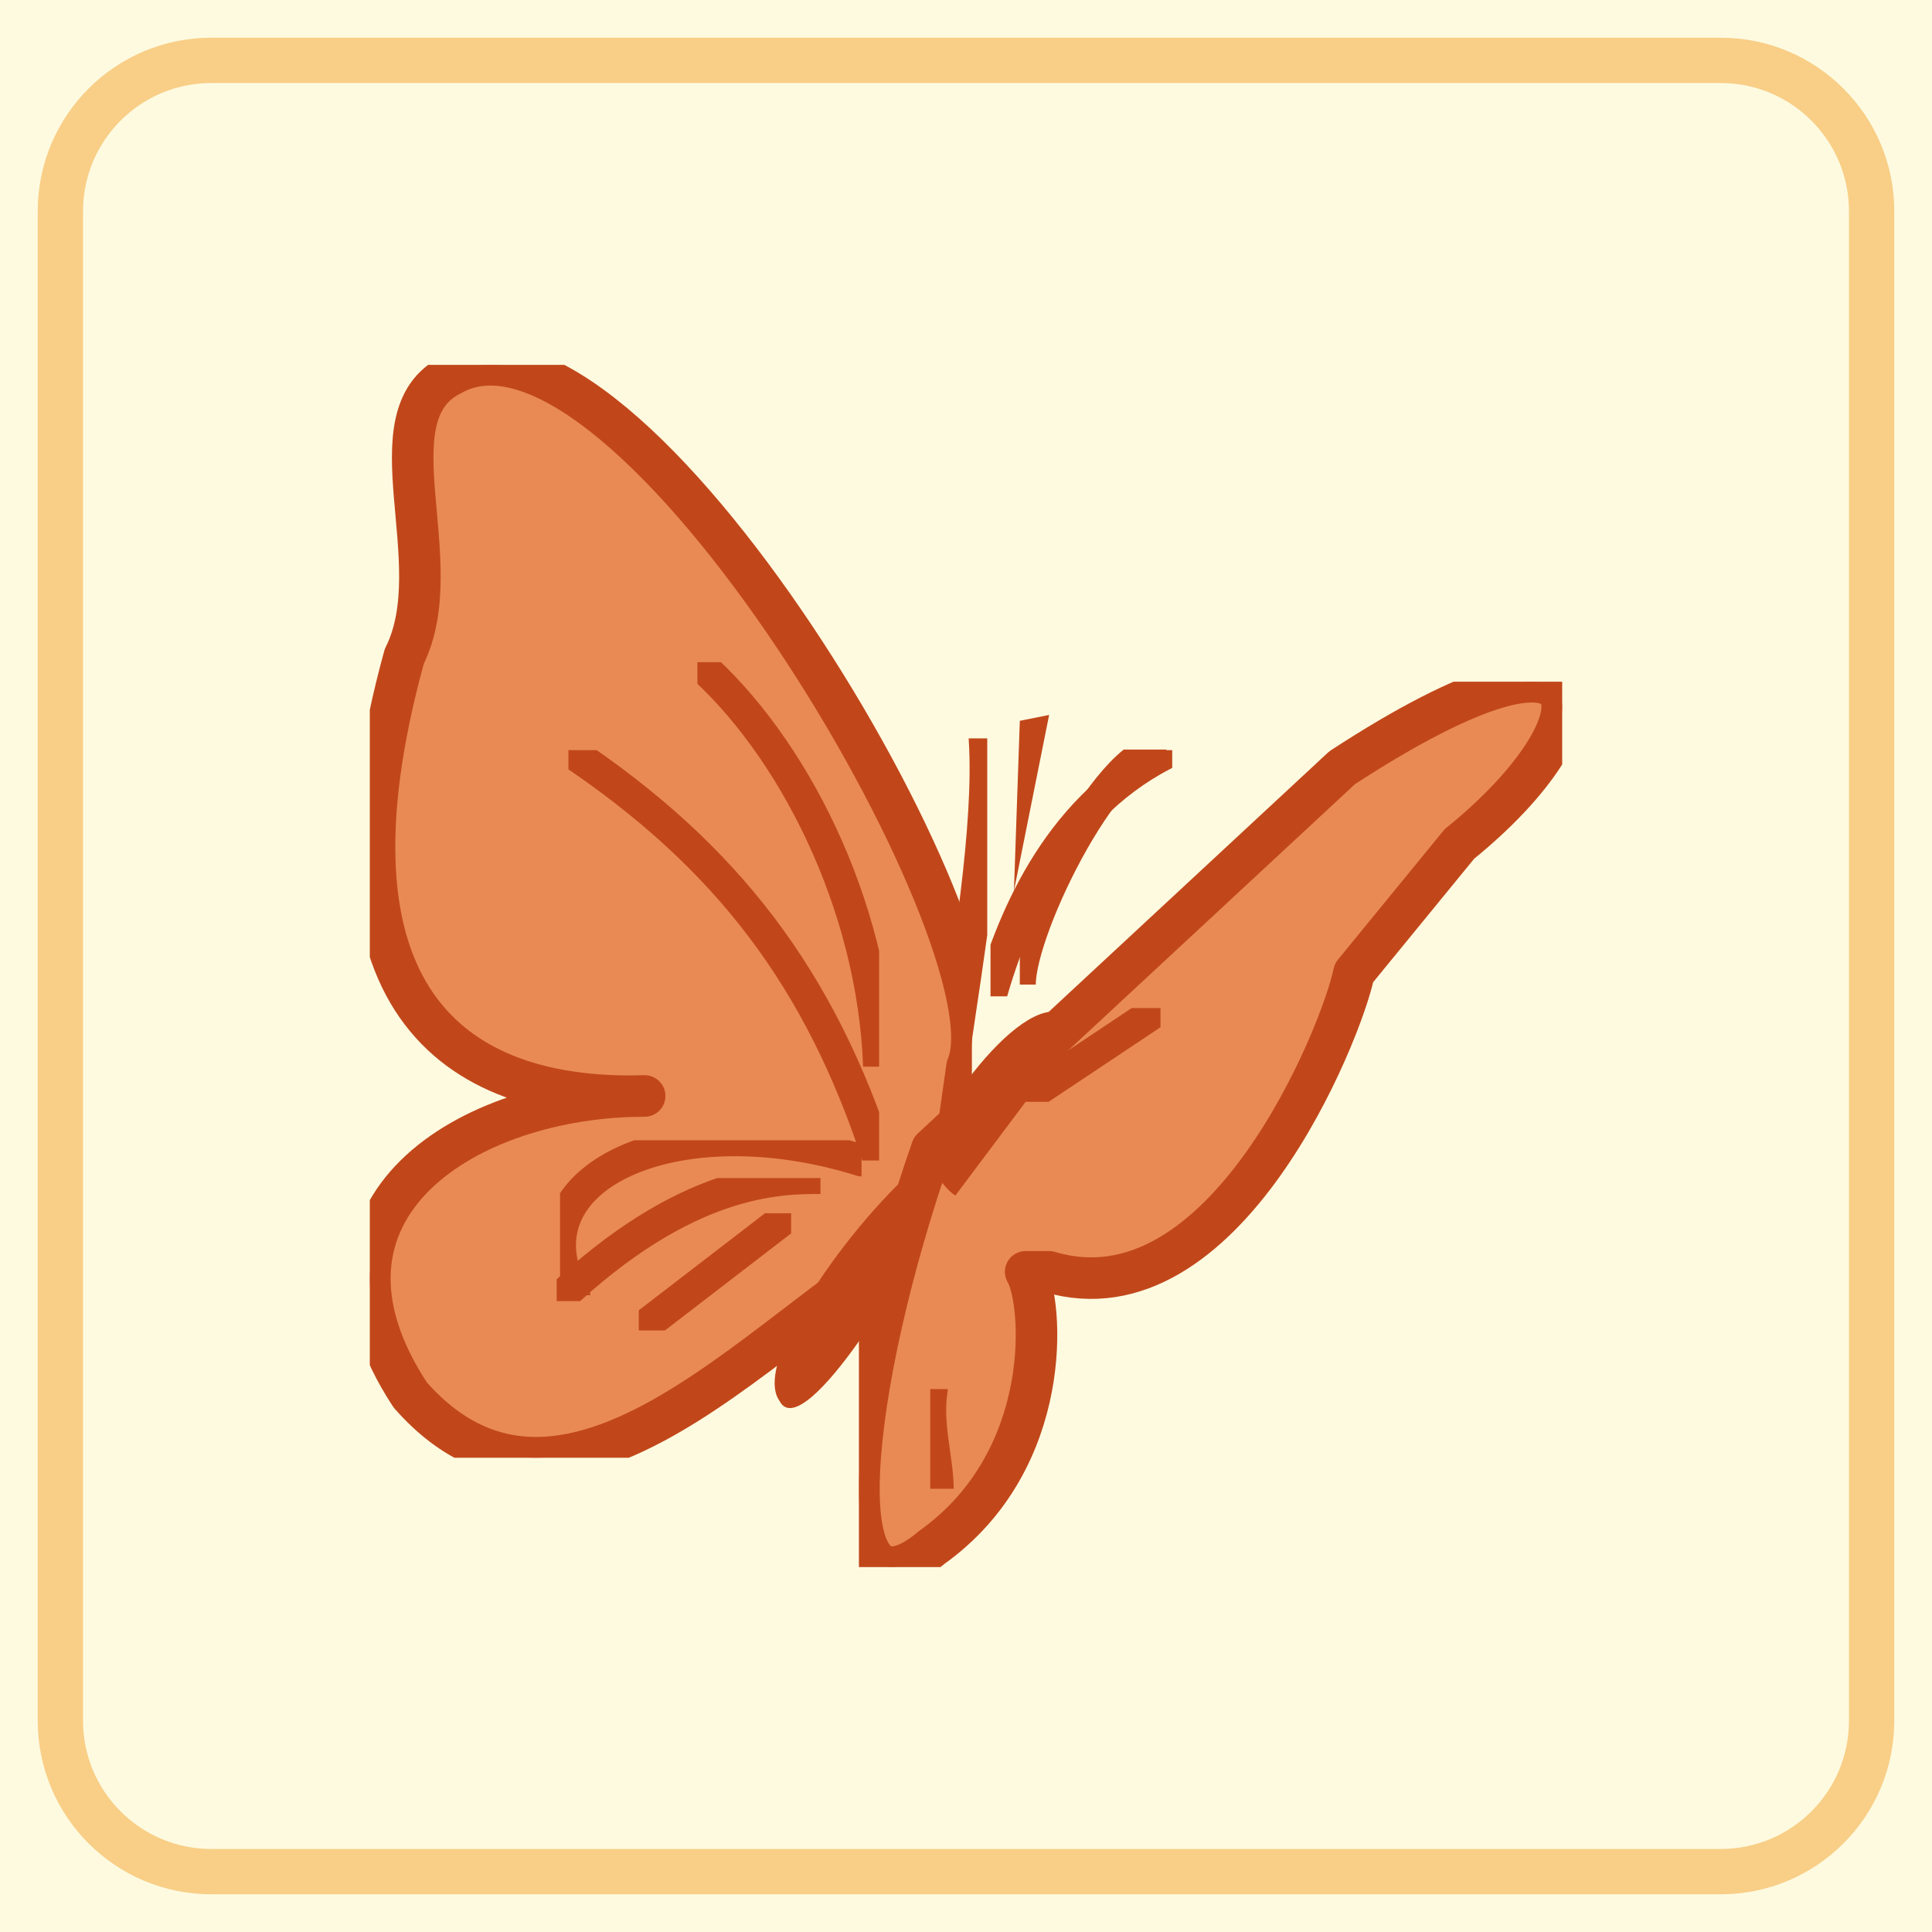
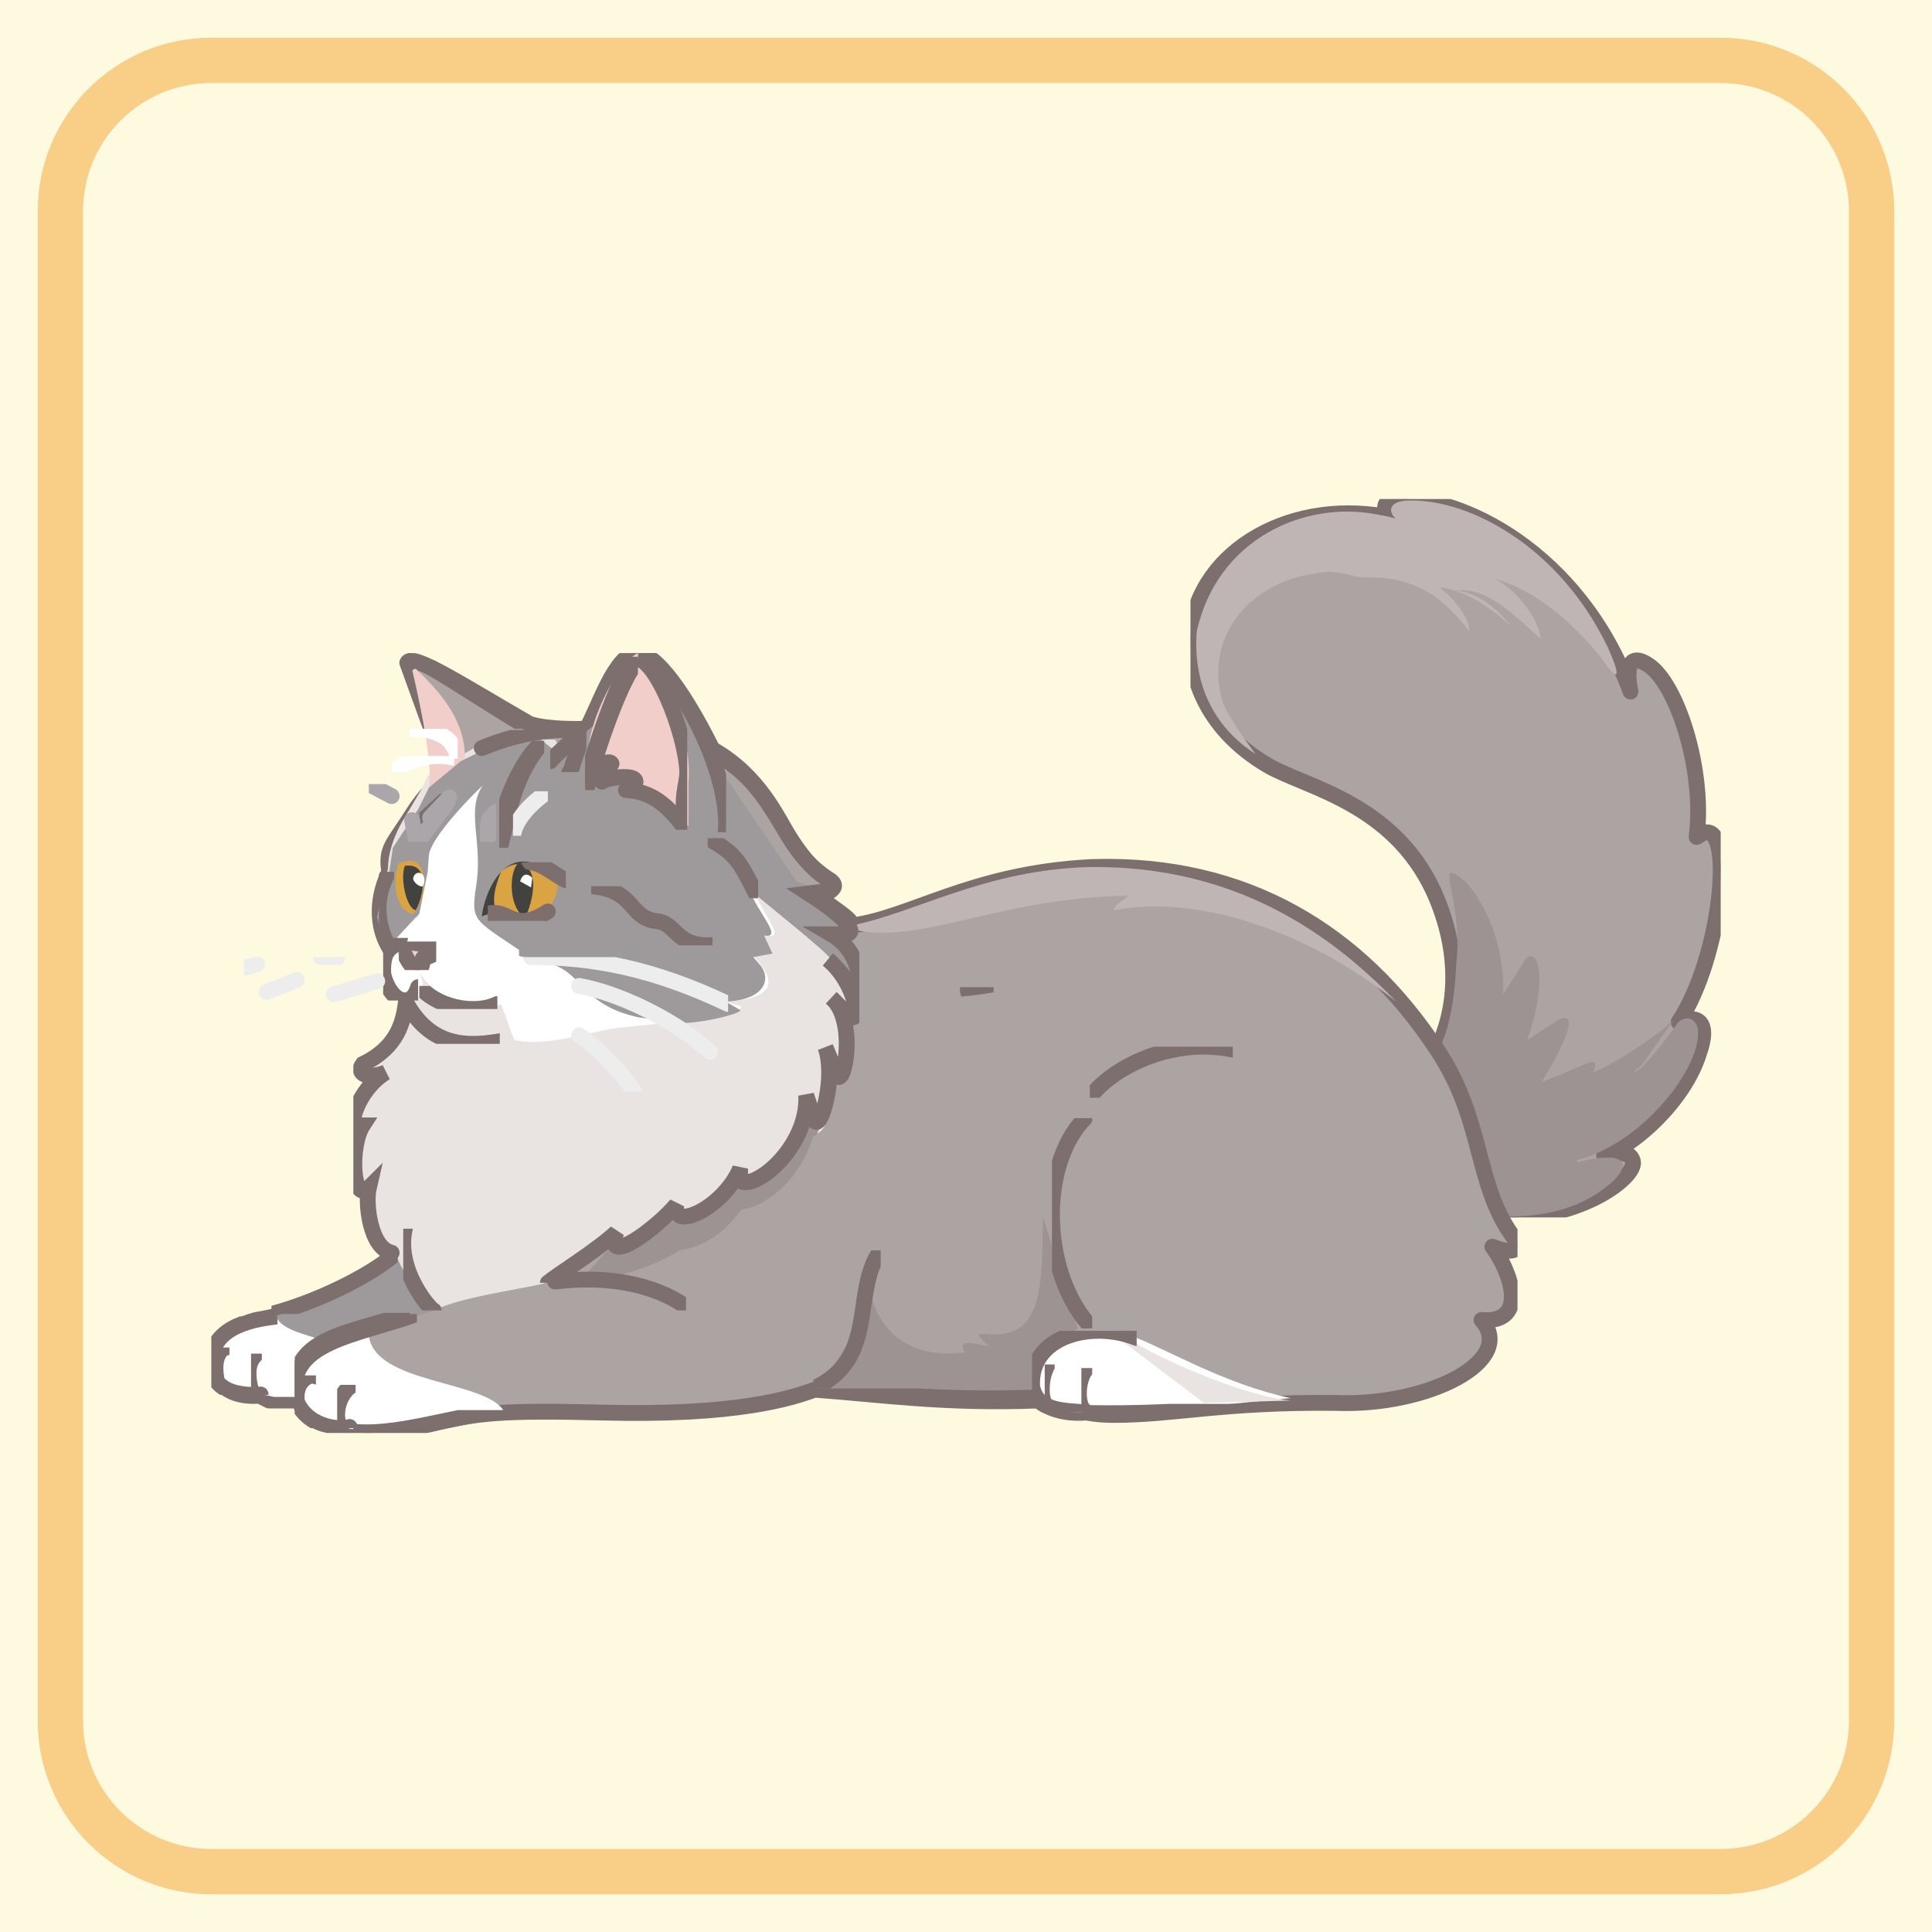
<svg xmlns="http://www.w3.org/2000/svg" viewBox="0 0 512 512" aria-label="Rahman &amp; Fia">
  <rect width="512" height="512" fill="#FDFAE0" />
  <rect x="16" y="16" width="480" height="480" rx="40" fill="none" stroke="#F5A93C" stroke-width="12" opacity=".55" />
-   <svg x="98.00" y="96.69" width="316.00" height="318.61" viewBox="0 0 37.343 37.652" fill="none">
-     <svg width="18.856" height="34.228" preserveAspectRatio="none" viewBox="0 0 18.856 34.228">
-       <path fill="#e98a55" d="M18.704 21.98C20.357 18.123 8.056-2.806 2.55.315-.02 1.6 2.55 6.19 1.081 9.127-1.856 19.775 2.55 23.08 8.608 22.897c-5.508 0-11.199 3.487-7.343 9.362 5.324 6.058 12.3-3.672 16.706-5.14z" />
-       <path stroke="#c1471a" stroke-linecap="round" stroke-linejoin="round" stroke-width="1.301" d="M18.704 21.98C20.357 18.123 8.056-2.806 2.55.315-.02 1.6 2.55 6.19 1.081 9.127-1.856 19.775 2.55 23.08 8.608 22.897c-5.508 0-11.199 3.487-7.343 9.362 5.324 6.058 12.3-3.672 16.706-5.14z" />
-     </svg>
-     <svg width="5.691" height="12.668" x="10.259" y="9.312" preserveAspectRatio="none" viewBox="0 0 5.691 12.667">
-       <path stroke="#c1471a" stroke-linecap="round" stroke-linejoin="round" d="M5.691 12.667C5.508 7.527 2.937 2.57 0 0" />
-     </svg>
-     <svg width="22.025" height="27.728" x="15.318" y="9.924" preserveAspectRatio="none" viewBox="0 0 22.025 27.728">
-       <path fill="#e98a55" d="M5.222 18.48c.55.918.918 5.875-2.937 8.629-3.488 2.937-2.57-5.14 0-12.484l12.85-11.933c8.446-5.508 8.446-1.469 3.673 2.386l-3.305 4.04c-.367 1.835-4.039 11.015-9.546 9.362z" />
-       <path stroke="#c1471a" stroke-linecap="round" stroke-linejoin="round" stroke-width="1.301" d="M5.222 18.48c.55.918.918 5.875-2.937 8.629-3.488 2.937-2.57-5.14 0-12.484l12.85-11.933c8.446-5.508 8.446-1.469 3.673 2.386l-3.305 4.04c-.367 1.835-4.039 11.015-9.546 9.362z" />
-     </svg>
-     <svg width="9.73" height="12.851" x="6.22" y="12.066" preserveAspectRatio="none" viewBox="0 0 9.73 12.851">
-       <path stroke="#c1471a" stroke-linecap="round" stroke-linejoin="round" d="M9.73 12.851C7.894 7.16 4.957 3.305 0 0" />
-     </svg>
-     <svg width="9.443" height="4.855" x="5.957" y="24.284" preserveAspectRatio="none" viewBox="0 0 9.443 4.855">
-       <path stroke="#c1471a" stroke-linecap="round" stroke-linejoin="round" d="M9.443.633C3.568-1.203-1.572 1.183.447 4.855" />
-     </svg>
-     <svg width="1" height="9.547" x="18.337" y="11.698" preserveAspectRatio="none" viewBox="0 0 1 9.547">
-       <path stroke="#c1471a" stroke-linecap="round" stroke-linejoin="round" d="M0 9.547C.367 6.977 1.102 2.754.918 0" />
-     </svg>
-     <svg width="4.924" height="7.939" x="12.679" y="24.733" preserveAspectRatio="none" viewBox="0 0 4.924 7.939">
-       <path fill="#c1471a" d="M4.74 2.02C4.557 3.12.885 9.18.15 7.71-.766 6.427 2.72 1.653 4.925 0z" />
-     </svg>
-     <svg width="5.691" height="7.711" x="19.439" y="12.066" preserveAspectRatio="none" viewBox="0 0 5.691 7.711">
-       <path stroke="#c1471a" stroke-linecap="round" stroke-linejoin="round" d="M0 7.71C.734 5.14 2.203 1.653 5.691 0" />
-     </svg>
-     <svg width="4.773" height="5.762" x="17.419" y="20.256" preserveAspectRatio="none" viewBox="0 0 4.773 5.762">
-       <path fill="#c1471a" d="M.918 5.762C.368 5.395 0 4.477 0 4.477.55 2.64 3.855-1.582 4.773.62z" />
-     </svg>
-     <svg width="4.59" height="7.36" x="20.357" y="12.049" preserveAspectRatio="none" viewBox="0 0 4.59 7.36">
-       <path stroke="#c1471a" stroke-linecap="round" stroke-linejoin="round" d="M0 7.36C0 5.524 2.937-.35 4.59.016" />
-     </svg>
-     <svg width="1.652" height="0" x="20.54" y="28.405" preserveAspectRatio="none" viewBox="0 0 1.652 0">
-       <path fill="#c1471a" d="M.55 0h1.102H0z" />
-     </svg>
-     <svg width="1.102" height="5.508" x="20.173" y="10.964" preserveAspectRatio="none" viewBox="0 0 1.102 5.508">
-       <path fill="#c1471a" d="M.184.184 0 5.508 1.102 0z" />
-     </svg>
-     <svg width="4.406" height="2.937" x="20.357" y="20.143" preserveAspectRatio="none" viewBox="0 0 4.406 2.937">
-       <path stroke="#c1471a" stroke-linecap="round" stroke-linejoin="round" d="M4.406 0 0 2.937" />
-     </svg>
-     <svg width="4.773" height="3.672" x="8.423" y="26.569" preserveAspectRatio="none" viewBox="0 0 4.773 3.672">
-       <path stroke="#c1471a" stroke-linecap="round" stroke-linejoin="round" d="M4.773 0 0 3.672" />
-     </svg>
-     <svg width="8.261" height="3.855" x="5.853" y="25.467" preserveAspectRatio="none" viewBox="0 0 8.261 3.855">
-       <path stroke="#c1471a" stroke-linecap="round" stroke-linejoin="round" d="M8.261 0C6.976 0 4.04 0 0 3.855" />
-     </svg>
-     <svg width="1" height="3.121" x="17.551" y="32.077" preserveAspectRatio="none" viewBox="0 0 1 3.121">
-       <path stroke="#c1471a" stroke-linecap="round" stroke-linejoin="round" d="M.051 0c-.183 1.102.184 2.203.184 3.121" />
-     </svg>
+   <svg x="56.00" y="124.42" width="400.00" height="263.16" viewBox="0 0 152.0 100.0" fill="none">
+     <clipPath id="a">
+       <path d="M0 0h152v100H0z" />
+     </clipPath>
+     <g clip-path="url(#a)">
+       <svg width="53.394" height="72.348" x="98.606" y="2.973" preserveAspectRatio="none" viewBox="0 0 33.534 45.438">
+         <path fill="#aca4a3" d="M30.872 33.078c2.736-4.104 3.572-12.844 1.52-11.932l-.38.228c.532-4.18-1.216-9.652-3.04-10.868s-1.14 1.672-1.14 1.672C24.564 3.286 16.888-.286 13.012.018c-1.14.076-.684 1.064-.076 1.216C6.552-.21.548 3.21.016 8.454c-.152 2.432.76 6.004 4.94 8.436 2.432 1.368 7.828 2.356 10.412 7.904 1.52 3.344 1.748 6.992.152 10.184l3.572 10.412c5.168.456 9.12-2.432 8.892-3.496-.152-.608-.76-.608-1.824-.38 1.9-.608 5.092-3.496 6.004-6.46.684-1.9 0-2.508-1.292-1.976" />
+         <path stroke="#7d6f6e" stroke-linecap="round" stroke-linejoin="round" d="M30.872 33.078c2.736-4.104 3.572-12.844 1.52-11.932l-.38.228c.532-4.18-1.216-9.652-3.04-10.868s-1.14 1.672-1.14 1.672C24.564 3.286 16.888-.286 13.012.018c-1.14.076-.684 1.064-.076 1.216C6.552-.21.548 3.21.016 8.454c-.152 2.432.76 6.004 4.94 8.436 2.432 1.368 7.828 2.356 10.412 7.904 1.52 3.344 1.748 6.992.152 10.184l3.572 10.412c5.168.456 9.12-2.432 8.892-3.496-.152-.608-.76-.608-1.824-.38 1.9-.608 5.092-3.496 6.004-6.46.684-1.9 0-2.508-1.292-1.976" />
+       </svg>
+       <svg width="42.334" height="25.535" x="99.187" y="3.12" preserveAspectRatio="none" viewBox="0 0 26.588 16.037">
+         <path fill="#beb5b4" d="M18.803 4.941c1.064.38 2.888 2.356 2.964 3.8-1.596-1.444-3.42-3.344-5.396-3.04 1.444.076 2.812 1.292 3.496 2.204-1.216-1.064-2.584-2.128-4.484-2.432.684.532 1.9 1.824 1.9 2.812-1.52-1.976-3.268-3.496-6.536-3.42-.836.076-1.596-.608-3.344-.228-4.104.608-6.992 4.104-5.7 8.208.532 1.14 1.368 2.28 2.052 3.192-2.052-1.292-4.028-3.8-3.724-7.752C1.323 2.433 6.871-.075 11.583.913c1.444.228 2.28.76 2.508.836.304.228 0 .228-.988-.304-.988-.38-1.216-1.444.38-1.444 3.724-.076 9.424 2.812 12.54 9.272 1.064 2.356.38 1.824-.076 1.14-1.52-2.128-4.332-4.788-7.144-5.472" />
+       </svg>
+       <svg width="26.408" height="34.611" x="123.317" y="40.633" preserveAspectRatio="none" viewBox="0 0 16.585 21.738">
+         <path fill="#9c9392" d="m5.7 5.398-1.444 2.28C4.408 3.422 1.976.078.988.002c-.532-.076.684 2.584.304 5.7-.076 1.976-.456 4.636-1.292 5.7l3.648 10.26.76.076c3.04 0 5.168-.76 6.84-2.28 1.748-1.824-.912-1.596-2.28-1.14l-.076-.152c4.256-1.064 7.98-6.004 7.676-8.284-.152-.836-.912-.836-1.292-.38-.836 1.216-2.128 2.812-2.584 3.04-.38.152 0-.076.38-.456l1.976-2.812c-.912.912-3.496 2.66-5.092 3.344.456-1.292-.38-.456-3.268.608 1.748-2.888 2.28-4.484 1.064-3.952l-1.976 1.292c1.216-3.344.836-5.928-.076-5.168" />
+       </svg>
+       <svg width="131.371" height="78.538" x=".169" y="18.489" preserveAspectRatio="none" viewBox="0 0 82.507 49.326">
+         <path fill="#aca4a3" d="M40.179 17.253c3.8-.38 7.676-3.344 15.428-3.724 9.728-.304 16.948 4.18 21.812 11.552 3.04 4.56 2.356 8.664 4.94 12.008.38.456.076 1.064-1.444.456 1.14 1.52 2.356 4.864-.684 4.636 2.28 2.584-3.42 5.472-9.196 5.244-7.22-.076-10.184.76-14.06.76-1.064 0-1.748-.152-1.748-.152-.76.076-2.052 0-3.04-.76-5.928.228-9.956-.38-14.136-.684-1.444.532-4.94 1.672-13.452 1.444-6.232-.152-7.904 0-10.944.76-2.584.532-4.94.836-5.32.076-.76.076-2.356 0-2.888-1.596h-1.9l-.608-.304c-3.724.304-4.028-3.8-.228-4.788 2.204-.38 6.308-1.368 8.664-4.18l1.444-16.112-1.672-3.268c-.608-.988-.988-2.736 0-4.788-.228-1.52.228-1.672 1.52-3.724.912-1.444 2.204-2.508 2.204-2.508l-1.292-3.42L12.287.61c.304-.684 3.648 1.52 7.752 3.876 1.292.38 3.192.304 3.572.304.684-1.064 1.824-4.864 3.268-4.788 1.52.152 3.572 3.8 4.712 6.08 2.964 1.672 4.104 4.332 4.864 5.548 1.216 1.9 1.976 2.432 2.584 2.736.836.608-.76.988-.76.988.836.76 2.66 1.748 1.9 1.9" />
+         <path stroke="#7d6f6e" stroke-linecap="round" stroke-linejoin="round" d="M40.179 17.253c3.8-.38 7.676-3.344 15.428-3.724 9.728-.304 16.948 4.18 21.812 11.552 3.04 4.56 2.356 8.664 4.94 12.008.38.456.076 1.064-1.444.456 1.14 1.52 2.356 4.864-.684 4.636 2.28 2.584-3.42 5.472-9.196 5.244-7.22-.076-10.184.76-14.06.76-1.064 0-1.748-.152-1.748-.152-.76.076-2.052 0-3.04-.76-5.928.228-9.956-.38-14.136-.684-1.444.532-4.94 1.672-13.452 1.444-6.232-.152-7.904 0-10.944.76-2.584.532-4.94.836-5.32.076-.76.076-2.356 0-2.888-1.596h-1.9l-.608-.304c-3.724.304-4.028-3.8-.228-4.788 2.204-.38 6.308-1.368 8.664-4.18l1.444-16.112-1.672-3.268c-.608-.988-.988-2.736 0-4.788-.228-1.52.228-1.672 1.52-3.724.912-1.444 2.204-2.508 2.204-2.508l-1.292-3.42L12.287.61c.304-.684 3.648 1.52 7.752 3.876 1.292.38 3.192.304 3.572.304.684-1.064 1.824-4.864 3.268-4.788 1.52.152 3.572 3.8 4.712 6.08 2.964 1.672 4.104 4.332 4.864 5.548 1.216 1.9 1.976 2.432 2.584 2.736.836.608-.76.988-.76.988.836.76 2.66 1.748 1.9 1.9" />
+       </svg>
+       <svg width="25.818" height="8.329" x="82.857" y="86.74" preserveAspectRatio="none" viewBox="0 0 16.215 5.231">
+         <path fill="#fff" d="M3.447.076c.836-.152 1.9-.076 2.66.228 2.28.836 5.852 3.04 10.108 3.952l-7.828.76c-1.52.152-3.572.304-4.712.152C1.927 5.244.56 4.94.103 4.104-.505 1.596 1.7.228 3.447.076" />
+       </svg>
+       <svg width="50.695" height="57.479" x="14.371" y="27.203" preserveAspectRatio="none" viewBox="0 0 31.839 36.1">
+         <path fill="#e9e4e2" d="M3.367 16.34c-.152 1.976-.912 3.572-2.432 3.952-1.064.76 0 1.444 1.064.76-1.14.76-2.66 3.496-1.672 3.496h.228c-.76.988-.836 4.788.38 3.952-.228 1.368.456 4.028 1.52 4.028C3.291 34.732 5.04 36.1 5.04 36.1c1.976-.988 6.992-1.52 7.22-1.824 1.672-.684 4.332-3.04 4.332-3.04v.38c.304 1.14 1.216.532 3.8-1.976-.152.988.988 1.216 2.66-.304l1.14-1.52c0 .836 1.216.76 3.268-1.14l1.292-1.9c1.064.76 1.52-1.52 1.748-3.344l.228-.076c.684 0 .532-4.104.532-4.104.76 1.368.76-.532.076-1.976-.076-1.064-1.14-2.356-1.14-2.356L25.56 9.88l-.532-1.672-1.596-1.672-2.964-2.128-3.42-2.28-2.052.228-1.216-.684L12.715 0h-4.18l-2.28 1.292-1.596.988-.38.836-.988 1.672c-1.216 1.9-1.14 3.344-1.14 3.344l-.684 3.116.988 2.204z" />
+       </svg>
+       <svg width="39.17" height="29.594" x="17.552" y="28.05" preserveAspectRatio="none" viewBox="0 0 24.601 18.587">
+         <path fill="#fff" d="M1.902 10.716c.152-.456 1.292-2.812.228-3.648-.912-1.14-1.52.152-1.52.456l-.38 3.572-.152 1.824c-.304 1.064.304 3.04 1.444 3.04.38.076 1.216-.38.608-1.824 1.14 2.204 4.864 2.432 5.168 2.052l.836 2.28c2.128.456 4.788-.532 6.46-.76 2.128-.228 7.828-.684 7.904-1.368l-.988-.304c4.104-.228 2.508-2.052 1.748-2.888l1.216-.228-.532-1.064c1.596.304-.152-1.216-.608-2.888-3.344-4.484-4.484-4.408-6.46-5.928l-2.736-1.064-1.368-.152-.988-.684L8.362 0C5.93.988 4.638 2.204 2.738 5.7l-.684 5.016z" />
+       </svg>
+       <svg width="20.684" height="9.581" x="8.73" y="87.224" preserveAspectRatio="none" viewBox="0 0 12.99 6.017">
+         <path fill="#fff" d="M4.478 0C2.958.38-.538 1.444.07 4.104c.532 1.672 3.268 1.748 4.028 1.9 2.28.152 6.004-1.064 8.892-1.292C11.698 2.812 4.858 3.04 4.478 0" />
+       </svg>
+       <svg width="11.047" height="20.451" x="22.481" y="57.093" preserveAspectRatio="none" viewBox="0 0 6.938 12.844">
+         <path fill="#e9e4e2" d="M6.938.38c-.456 2.584-3.724 3.268-5.32 4.864C.022 6.764-.206 8.664.174 8.36l1.9-1.216c-.456.38-2.052 3.724-.912 2.964l1.14-1.064c-.608.912-1.368 3.344-1.064 3.8-.076-1.596.684-2.964 1.14-4.028-.456.38-1.596 1.748-1.672 1.672-.304-2.28 1.672-3.572 1.368-3.344C1.922 7.068.326 8.284.022 8.36c-.38-4.256 4.256-5.32 3.192-4.712-1.748.228-1.596-1.292-1.596-1.368-.76-.684-.76-1.14-.38-2.28l2.204.38z" />
+       </svg>
+       <svg width="55.18" height="13.555" x="64.143" y="40.029" preserveAspectRatio="none" viewBox="0 0 34.656 8.513">
+         <path fill="#beb5b4" d="M0 3.877c4.332 1.216 9.272-1.9 17.48-2.052.76-.152-.684.456-.684.912 5.396-1.064 12.464 1.444 17.86 5.776C30.476 4.181 24.472-.075 15.352.001 8.588.153 4.18 2.965.076 3.725z" />
+       </svg>
+       <svg width="25.896" height="20.33" x="37.158" y="61.328" preserveAspectRatio="none" viewBox="0 0 16.264 12.768">
+         <path fill="#9c9392" d="M10.184 8.284c-.608.836-1.824 2.28-3.876 2.584-1.52.912-4.028 1.9-6.308 1.9l2.28-2.508 2.584-1.14c1.216-.076 2.964 0 5.016-2.66.228.684.608.608 1.824-.152s2.356-2.66 2.584-4.56c.76 1.9 1.672.912 1.976-1.52L15.96 0c-.38 1.976-.912 3.8-1.216 3.648-.988 3.116-3.344 4.56-4.56 4.636" />
+       </svg>
+       <svg width="48.404" height="36.908" x="16.708" y="18.854" preserveAspectRatio="none" viewBox="0 0 30.4 23.18">
+         <path fill="#9e9a9c" d="m8.968 18.924 1.52.38c2.584.456 2.204 2.66 6.004 3.496l2.508.38c1.824 0 4.18-.684 3.952-.836l-.912-.532c2.28-.076 2.964-1.292 2.204-2.28L23.788 19l1.216-.228-.532-1.14c1.292.228-.532-1.596-.912-2.888.988.836 4.712 3.8 5.092 4.332l1.216 1.748.532-1.444-1.596-1.976.76-.38-1.9-2.052c-.152-.456-1.14-.76-1.14-.76l-5.32-7.828L17.1 0l-3.268 4.256L11.4 6.08 9.88 4.864l-2.888.912L4.788 6.84 3.42 7.98l-.836 1.672-1.596 2.432-.228 1.52L0 16.492l.532 2.052 1.9-2.052.228-.228.532-2.66.076-1.064c.152-1.14 2.736-3.8 3.42-4.408-1.064 1.52-.076 3.42-.38 6.004-.38 2.584-.38 2.356 2.66 4.408z" />
+       </svg>
+       <svg width="17.667" height="6.777" x="91.007" y="87.224" preserveAspectRatio="none" viewBox="0 0 11.096 4.256">
+         <path fill="#e9e4e2" d="m0 0 5.624 4.256 5.472-.152C9.12 3.952 4.484 2.356.988.304z" />
+       </svg>
+       <svg width="26.501" height="18.315" x="60.755" y="75.244" preserveAspectRatio="none" viewBox="0 0 16.644 11.503">
+         <path fill="#9c9392" d="M3.42 4.028c.304 3.116 2.508 5.016 6.08 4.56-.456-.76.228-.684 1.52-.38-1.14-1.064-.532-.76.38-.76 3.116 0 2.964-3.42 3.04-7.448l2.204 7.068-2.66 1.748-.076 2.584c-2.66.228-6.384.076-13.908-.456l.988-1.216 2.128-3.192z" />
+       </svg>
+       <svg width="5.445" height="12.464" x="20.096" y="19.58" preserveAspectRatio="none" viewBox="0 0 3.42 7.828">
+         <path fill="#f1ceca" d="M0 0c.304 1.368 1.444 6.08 1.14 7.828l2.28-1.9C3.42 3.344 1.596 1.52 0 0" />
+       </svg>
+       <svg width="10.309" height="17.425" x="37.79" y="18.491" preserveAspectRatio="none" viewBox="0 0 6.475 10.944">
+         <path fill="#f1ceca" d="M.06 7.828C-.398 5.092 1.882.608 3.25 0c1.52.228 3.496 5.168 3.192 8.284v2.66L3.86 8.892l-1.368-.76.608-.152-1.672-.152L.82 7.6l.608-.912C.591 6.84.06 7.828.06 7.828" />
+       </svg>
+       <svg width="15.973" height="9.56" x="6.422" y="78.753" preserveAspectRatio="none" viewBox="0 0 10.032 6.004">
+         <path fill="#9e9a9c" d="M7.6 0C6.46 1.444 2.432 3.116 0 4.104c.152.836 2.204 1.52 3.192 1.9l6.84-2.28C9.348 3.344 7.752.836 7.6 0" />
+       </svg>
+       <svg width="12.715" height="7.866" x=".241" y="85.53" preserveAspectRatio="none" viewBox="0 0 7.986 4.94">
+         <path fill="#fff" d="M4.034 0C2.742.076-.146.608.006 2.888l.456 1.14.912.456 1.748.304.684.152h1.52c-.456-2.28 2.66-3.192 2.66-3.192C6.314 1.064 4.49.836 4.034 0" />
+       </svg>
+       <svg width="12.101" height="6.89" x="19.975" y="19.224" preserveAspectRatio="none" viewBox="0 0 7.6 4.327">
+         <path stroke="#7d6f6e" stroke-linecap="round" stroke-linejoin="round" d="M0 .147c.228-.684 2.432 1.064 7.6 4.18" />
+       </svg>
+       <svg width="50.956" height="55.666" x="14.304" y="26.234" preserveAspectRatio="none" viewBox="0 0 32.003 34.961">
+         <path stroke="#7d6f6e" stroke-linecap="round" d="M3.334 17.1c-.152 1.369-.532 2.965-2.736 4.029-.456.608.304.988 1.444.532C.294 22.725-.39 25.157.218 25.005h.38c-.836 1.292-.684 5.016.38 3.952-.228.988.076 3.8 1.444 4.104M14.278 0c-1.444 0-3.116-.076-6.156 1.14m14.516.228c3.344 1.672 4.18 4.636 5.7 6.536 1.52 1.824 2.584 1.596 1.672 2.28l-1.216.152c2.584 1.672 3.04 2.508 2.356 2.584h-.912c1.824 1.064 1.976 3.344 1.596 3.268-.532 0-.912-.912-1.824-1.672 1.748 1.444 2.204 4.18 1.368 3.572l-1.14-1.14c1.596 1.368.836 5.548.38 4.94l-.76-1.824c.684 1.9-.304 5.32-.684 4.636l-.532-1.596c.152 3.344-3.344 6.08-4.18 5.396v-.76c-1.064 2.508-4.408 4.028-4.028 2.28-1.292 1.52-4.636 4.028-3.8 1.748-1.216 1.14-3.8 2.736-4.332 3.192" />
+       </svg>
+       <svg width="28.48" height="8.229" x="19.327" y="76.454" preserveAspectRatio="none" viewBox="0 0 17.887 5.168">
+         <path stroke="#7d6f6e" stroke-linecap="round" stroke-linejoin="round" d="M.103 0c-.608 2.66 1.672 5.168 1.824 5.168m7.676-1.824c3.116-.38 6.156.076 8.284 1.596" />
+       </svg>
+       <svg width="6.664" height="7.898" y="85.288" preserveAspectRatio="none" viewBox="0 0 4.185 4.961">
+         <path stroke="#7d6f6e" stroke-linecap="round" stroke-linejoin="round" d="M4.185 0C2.893.152.081.532.005 2.812-.147 5.32 3.045 4.94 3.121 4.94" />
+       </svg>
+       <svg width="9.56" height="4.376" x="19.491" y="53.462" preserveAspectRatio="none" viewBox="0 0 6.004 2.748">
+         <path stroke="#7d6f6e" stroke-linecap="round" stroke-linejoin="round" d="M0 0c1.444 2.66 3.42 3.04 6.004 2.584" />
+       </svg>
+       <svg width="4.537" height="10.77" x="28.991" y="27.324" preserveAspectRatio="none" viewBox="0 0 2.85 6.764">
+         <path stroke="#7d6f6e" stroke-linecap="round" stroke-linejoin="round" d="M2.85 0C1.33 1.064-.266 4.94.038 6.764.57 5.016.798 2.204 2.85 0" />
+       </svg>
+       <svg width="3.63" height="4.356" x="34.133" y="26.114" preserveAspectRatio="none" viewBox="0 0 2.28 2.736">
+         <path stroke="#7d6f6e" stroke-linecap="round" stroke-linejoin="round" d="M1.824.304C1.368.76.38 1.596 0 2.052M2.28 0c-.912 2.052-.912 2.736-1.064 2.736" />
+       </svg>
+       <svg width="3.933" height="2.92" x="18.704" y="47.533" preserveAspectRatio="none" viewBox="0 0 2.47 1.834">
+         <path fill="#f1ceca" d="M.038 0c-.304 1.368 1.292 2.204 1.52 1.672l.076-.532.76-.228.076-.608z" />
+       </svg>
+       <svg width="3.517" height="6.307" x="17.305" y="47.17" preserveAspectRatio="none" viewBox="0 0 2.209 3.961">
+         <path stroke="#7d6f6e" stroke-linecap="round" stroke-linejoin="round" d="M2.209 3.116C1.753 4.636.385 3.952.005 2.28-.071.38.765.76 1.069 0" />
+       </svg>
+       <svg width="7.866" height="2.323" x="20.943" y="52.01" preserveAspectRatio="none" viewBox="0 0 4.94 1.459">
+         <path stroke="#7d6f6e" stroke-linecap="round" d="M0 0c.912 1.216 3.344 1.9 4.94 1.14" />
+       </svg>
+       <svg width="4.84" height="3.025" x="19.975" y="26.114" preserveAspectRatio="none" viewBox="0 0 3.04 1.9">
+         <path stroke="#fff" stroke-linecap="round" stroke-linejoin="round" d="M0 0c1.292 0 2.812.304 3.04 1.9" />
+       </svg>
+       <svg width="6.292" height="1.615" x="18.16" y="28.855" preserveAspectRatio="none" viewBox="0 0 3.952 1.015">
+         <path stroke="#fff" stroke-linecap="round" stroke-linejoin="round" d="M0 1.015C.76.483 2.128-.277 3.952.103" />
+       </svg>
+       <svg width="8.871" height="18.031" x="42.967" y="18.49" preserveAspectRatio="none" viewBox="0 0 5.571 11.325">
+         <path stroke="#7d6f6e" stroke-linecap="round" stroke-linejoin="round" d="M0 0c1.596-.075 5.928 6.993 5.548 11.325" />
+       </svg>
+       <svg width="3.509" height="4.477" x="30.382" y="32.407" preserveAspectRatio="none" viewBox="0 0 2.204 2.812">
+         <path stroke="#ededed" stroke-linecap="round" stroke-linejoin="round" d="M0 2.812C.152 1.748 1.14.76 2.204 0" />
+       </svg>
+       <svg width="3.763" height="2.876" x="18.886" y="47.533" preserveAspectRatio="none" viewBox="0 0 2.363 1.806">
+         <path stroke="#7d6f6e" stroke-linecap="round" stroke-linejoin="round" d="M.304.684c.456.988 1.14 1.748 1.216.38C3.116.608 2.356.152 0 0" />
+       </svg>
+       <svg width="3.267" height="4.356" x="20.943" y="32.649" preserveAspectRatio="none" viewBox="0 0 2.052 2.736">
+         <path stroke="#7d6f6e" stroke-linecap="round" d="m0 2.736.228-1.064L2.052 0" />
+       </svg>
+       <svg width="48.767" height="13.553" x="3.276" y="49.106" preserveAspectRatio="none" viewBox="0 0 30.628 8.512">
+         <path stroke="#ededed" stroke-linecap="round" stroke-linejoin="round" d="M21.204 4.94c1.064.684 2.66 2.28 3.496 3.572m-3.496-6.688c2.28.38 6.004 2.052 8.284 4.18M18.164 0c3.876 0 7.676.684 12.464 2.964M5.7 2.356l2.736-.836M4.864 0h1.064M0 .684.836.456m.608 1.748 1.9-.76" />
+       </svg>
+       <svg width="12.706" height="6.292" x="6.059" y="78.753" preserveAspectRatio="none" viewBox="0 0 7.98 3.952">
+         <path stroke="#7d6f6e" stroke-linecap="round" d="M7.98 0C6.84 1.14 3.42 3.04 0 3.952" />
+       </svg>
+       <svg width="12.311" height="11.491" x="8.39" y="85.046" preserveAspectRatio="none" viewBox="0 0 7.732 7.217">
+         <path stroke="#7d6f6e" stroke-linecap="round" stroke-linejoin="round" d="M7.732 0C3.932 1.368-.552 1.748.056 5.32c.608 1.824 2.736 2.052 3.42 1.824" />
+       </svg>
+       <svg width="1.946" height="3.261" x="8.591" y="91.224" preserveAspectRatio="none" viewBox="0 0 1.222 2.048">
+         <path stroke="#7d6f6e" stroke-linecap="round" stroke-linejoin="round" d="M.082 2.048C-.374.072 1.222-.156 1.222.072" />
+       </svg>
+       <svg width="1.856" height="4.603" x="12.674" y="92.181" preserveAspectRatio="none" viewBox="0 0 1.166 2.891">
+         <path stroke="#7d6f6e" stroke-linecap="round" d="M.254 2.89c-.76-1.443.38-2.963.912-2.887" />
+       </svg>
+       <svg width="1.22" height="3.161" x=".604" y="88.42" preserveAspectRatio="none" viewBox="0 0 1 1.985">
+         <path stroke="#7d6f6e" stroke-linecap="round" stroke-linejoin="round" d="M.082 1.985C-.298.313.766-.067.766.01" />
+       </svg>
+       <svg width="1.09" height="3.751" x="4.001" y="89.039" preserveAspectRatio="none" viewBox="0 0 1 2.356">
+         <path stroke="#7d6f6e" stroke-linecap="round" d="M.228 2.356C-.456.532.608.076.684 0" />
+       </svg>
+       <svg width="6.777" height="13.916" x="60.634" y="78.632" preserveAspectRatio="none" viewBox="0 0 4.256 8.74">
+         <path stroke="#7d6f6e" stroke-linecap="round" stroke-linejoin="round" d="M0 8.74C4.18 6.84 2.356 2.66 4.256 0" />
+       </svg>
+       <svg width="1.522" height="8.229" x="16.88" y="40.514" preserveAspectRatio="none" viewBox="0 0 1 5.168">
+         <path stroke="#7d6f6e" stroke-linecap="round" stroke-linejoin="round" d="M.956 5.168C.272 4.256-.64 2.28.652 0" />
+       </svg>
+       <svg width="1" height="1" x="24.21" y="29.745" preserveAspectRatio="none" viewBox="0 0 1 1" />
+       <svg width="5.324" height="13.432" x="37.642" y="18.854" preserveAspectRatio="none" viewBox="0 0 2.964 5.32">
+         <path stroke="#7d6f6e" stroke-linecap="round" stroke-linejoin="round" d="M2.964 0C1.9.76.304 4.332 0 5.32" />
+       </svg>
+       <svg width="4.05" height="21.177" x="84.658" y="65.321" preserveAspectRatio="none" viewBox="0 0 2.544 13.3">
+         <path stroke="#7d6f6e" stroke-linecap="round" stroke-linejoin="round" d="M2.088 0c-2.964 3.04-2.736 9.956.456 13.3" />
+       </svg>
+       <svg width="14.4" height="5.139" x="88.466" y="58.125" preserveAspectRatio="none" viewBox="0 0 9.044 3.228">
+         <path stroke="#7d6f6e" stroke-linecap="round" d="M9.044.188C5.016-.648 1.216 1.48 0 3.228" />
+       </svg>
+       <svg width="17.183" height="2.239" x="14.288" y="94.723" preserveAspectRatio="none" viewBox="0 0 10.792 1.406">
+         <path stroke="#7d6f6e" stroke-linecap="round" stroke-linejoin="round" d="M10.792.002C7.372-.074 3.344 1.674 0 1.37" />
+       </svg>
+       <svg width="22.387" height="1.081" x="60.634" y="92.548" preserveAspectRatio="none" viewBox="0 0 14.06 1">
+         <path stroke="#7d6f6e" stroke-linecap="round" stroke-linejoin="round" d="M0 0c4.256.152 7.904.912 14.06.608" />
+       </svg>
+       <svg width="24.686" height="1.023" x="88.587" y="94.094" preserveAspectRatio="none" viewBox="0 0 15.504 1">
+         <path stroke="#7d6f6e" stroke-linecap="round" stroke-linejoin="round" d="M15.504.017C9.5-.135 5.244.777 0 .625" />
+       </svg>
+       <svg width="10.535" height="8.23" x="82.651" y="86.739" preserveAspectRatio="none" viewBox="0 0 6.616 5.169">
+         <path stroke="#7d6f6e" stroke-linecap="round" stroke-linejoin="round" d="M6.616.457C3.804-.683-.148.305.004 3.497c.304 1.672 2.128 1.52 3.42 1.672" />
+       </svg>
+       <svg width="1" height="4.356" x="83.928" y="90.128" preserveAspectRatio="none" viewBox="0 0 1 2.736">
+         <path stroke="#7d6f6e" stroke-linecap="round" stroke-linejoin="round" d="M.57 0c-.76.836-.76 2.432 0 2.736" />
+       </svg>
+       <svg width="1.089" height="4.477" x="87.619" y="90.491" preserveAspectRatio="none" viewBox="0 0 1 2.812">
+         <path stroke="#7d6f6e" stroke-linecap="round" stroke-linejoin="round" d="M.684 0c-.912.76-.912 2.584 0 2.812" />
+       </svg>
+       <svg width="11.573" height="8.592" x="8.402" y="84.925" preserveAspectRatio="none" viewBox="0 0 7.268 5.396">
+         <path stroke="#7d6f6e" stroke-linecap="round" stroke-linejoin="round" d="M7.268 0C3.468 1.368-.484 1.444.048 5.396" />
+       </svg>
+       <svg width="12.222" height="5.946" x="38.247" y="41.966" preserveAspectRatio="none" viewBox="0 0 7.676 3.734">
+         <path stroke="#7d6f6e" stroke-linecap="round" d="M0 0c2.812.228 2.356 1.976 4.104 2.204 1.292.076 1.216 1.672 3.572 1.52" />
+       </svg>
+       <svg width="8.471" height="5.516" x="27.236" y="39.475" preserveAspectRatio="none" viewBox="0 0 5.32 3.465">
+         <path fill="#42423e" d="M0 3.465c.228-1.672 1.292-3.8 3.04-3.42l2.28 1.14-.684.304-1.9 1.9L.912 3.16z" />
+       </svg>
+       <svg width="6.398" height="5.772" x="28.473" y="39.707" preserveAspectRatio="none" viewBox="0 0 4.018 3.625">
+         <path fill="#d9a441" d="M.439.507c-.38.912-.76 2.28 0 2.736 1.596 1.064 3.724-.228 3.572-2.204C2.87.127 1.503-.481.439.507" />
+       </svg>
+       <svg width="2.161" height="5.445" x="30.249" y="39.667" preserveAspectRatio="none" viewBox="0 0 1.357 3.42">
+         <path fill="#42423e" d="M.387 0C-.22.684-.145 2.888.843 3.42 1.3 2.584 1.907.152.387 0" />
+       </svg>
+       <svg width="1.21" height="1.288" x="31.108" y="40.799" preserveAspectRatio="none" viewBox="0 0 0.76 0.809">
+         <path fill="#fffffe" d="m0 .429.684.38L.76.201C.228-.331 0 .353 0 .429" />
+       </svg>
+       <svg width="2.882" height="5.356" x="18.535" y="39.394" preserveAspectRatio="none" viewBox="0 0 1.81 3.364">
+         <path fill="#d9a441" d="M.22.172c-.456 1.064-.228 3.04.912 3.192C2.12 2.224 2.196-.74.22.172" />
+       </svg>
+       <svg width="1.987" height="4.503" x="19.321" y="39.884" preserveAspectRatio="none" viewBox="0 0 1.248 2.828">
+         <path fill="#42423e" d="M.107.016c-.304.76.076 2.66.684 2.812.456-.76.988-3.04-.684-2.812" />
+       </svg>
+       <svg width="1.14" height="1.37" x="20.322" y="40.61" preserveAspectRatio="none" viewBox="0 0 0.716 0.86">
+         <path fill="#fffffe" d="M.01.32c-.076.152.304.608.608.532C.998.016.162-.288.01.32" />
+       </svg>
+       <svg width="5.082" height="6.05" x="49.985" y="37.126" preserveAspectRatio="none" viewBox="0 0 3.192 3.8">
+         <path stroke="#7d6f6e" stroke-linecap="round" d="M0 0c1.824.988 2.052 1.52 3.192 3.8" />
+       </svg>
+       <svg width="10.044" height="17.26" x="37.884" y="19.019" preserveAspectRatio="none" viewBox="0 0 6.308 10.84">
+         <path stroke="#7d6f6e" stroke-linecap="round" stroke-linejoin="round" d="M0 7.572c.152-.38 1.292-1.292 1.52-.912L.912 7.8c.228-.228 2.128-.532 2.128 0l-.608.532c1.672.076 2.66.988 3.8 2.508-.38-2.204.076-2.812.076-3.648C6.232 4.76 4.18-.56 2.812.048" />
+       </svg>
+       <svg width="7.866" height="5.914" x="27.841" y="39.546" preserveAspectRatio="none" viewBox="0 0 4.94 3.715">
+         <path stroke="#7d6f6e" stroke-linecap="round" d="M2.66 0c.836.076 1.596.836 2.28 1.14M0 3.268c1.368-.38 1.596 1.292 3.8-.152" />
+       </svg>
+       <svg width="12.827" height="5.808" x="15.861" y="31.681" preserveAspectRatio="none" viewBox="0 0 8.056 3.648">
+         <path stroke="#aba6aa" stroke-linecap="round" stroke-linejoin="round" d="m2.736 2.28.228 1.14M0 0l1.444.76m1.672 2.888L4.94 1.216l.152-.38-1.216 1.292M7.524 3.42 7.98 1.9l-.38.304.456-.456-.532.836z" />
+       </svg>
+       <svg width="3.388" height="1" x="75.397" y="52.131" preserveAspectRatio="none" viewBox="0 0 2.128 1">
+         <path stroke="#7d6f6e" stroke-linecap="round" d="M0 .456 2.128 0 .912.304z" />
+       </svg>
+     </g>
  </svg>
</svg>
